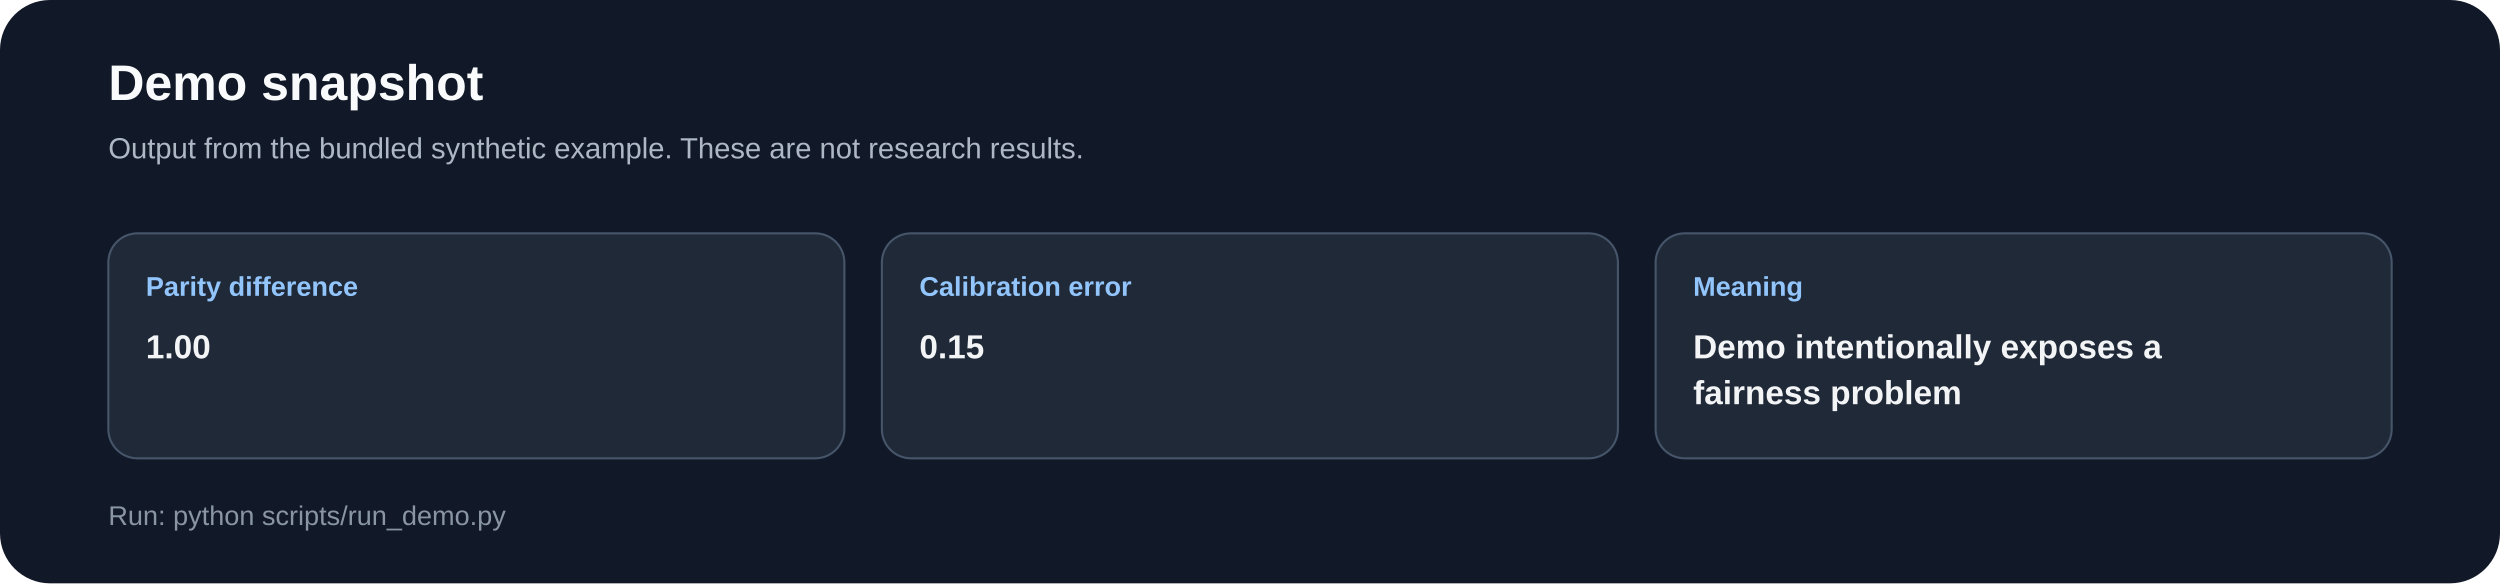
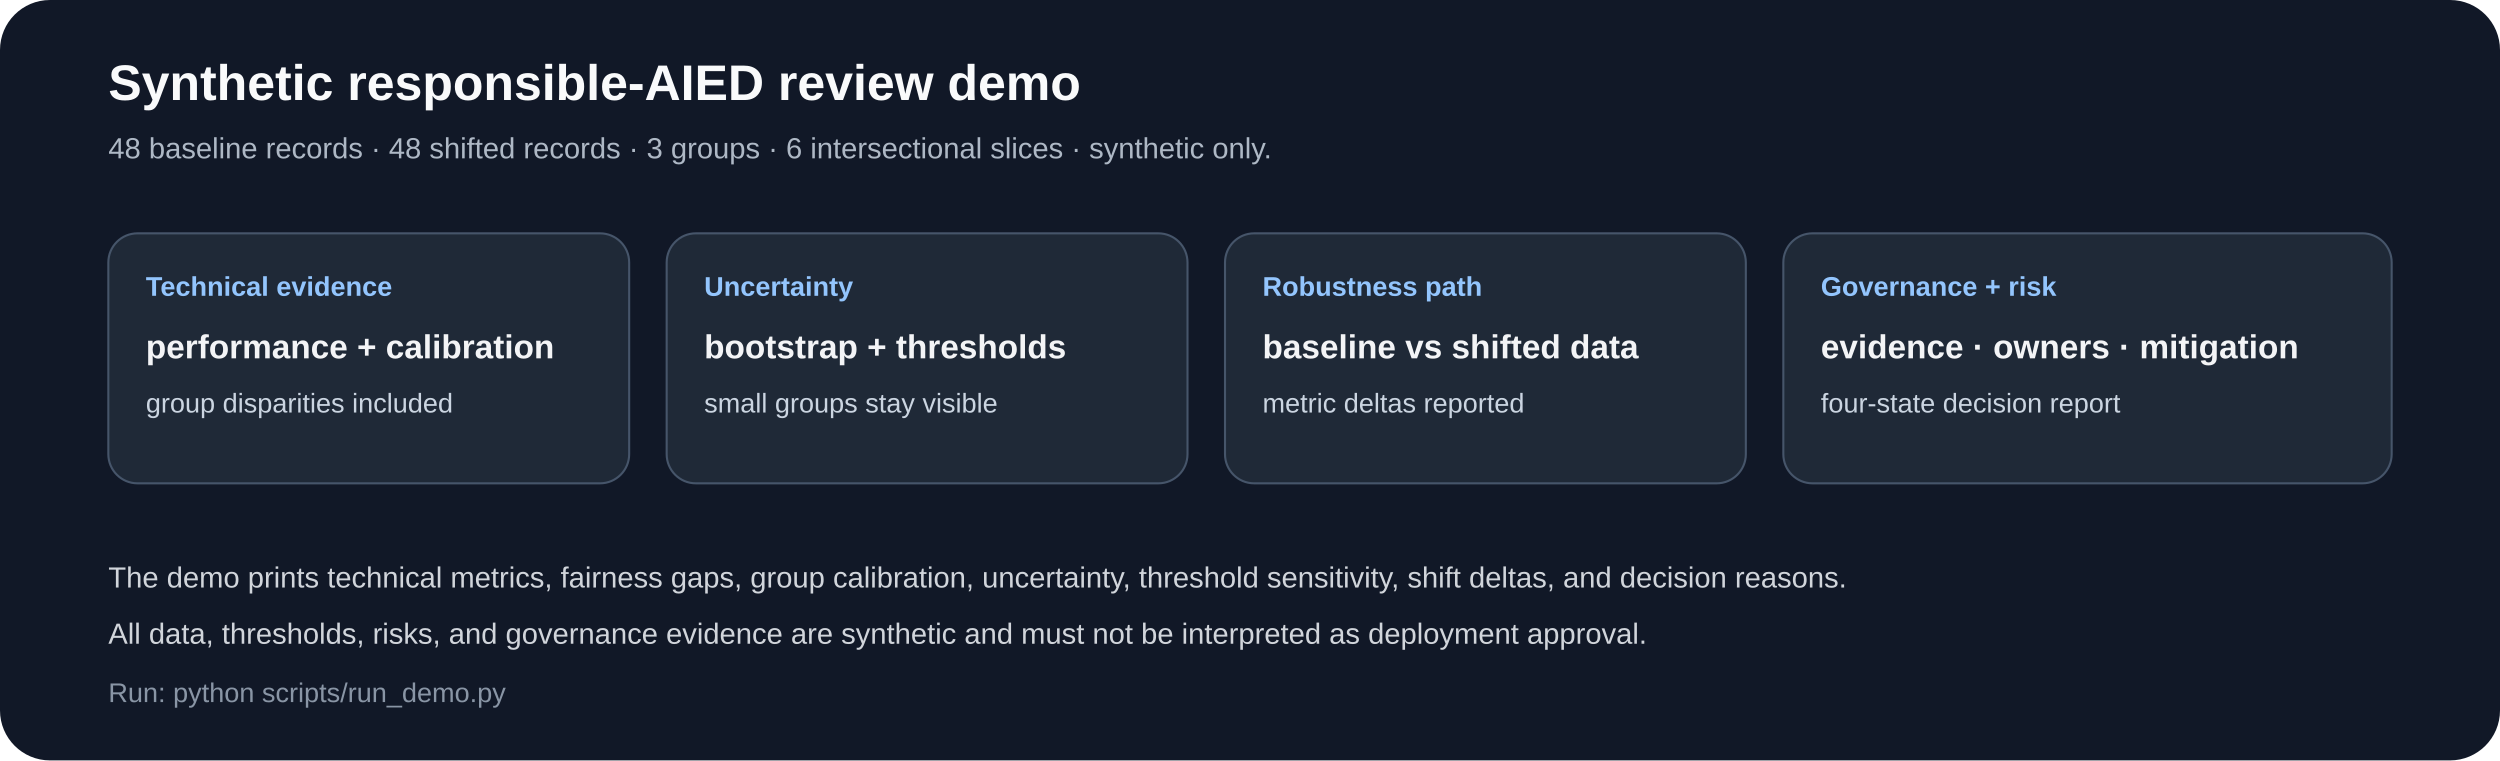
- <svg xmlns="http://www.w3.org/2000/svg" width="1200" height="280" viewBox="0 0 1200 280" role="img" aria-labelledby="title desc">
-   <rect width="1200" height="280" rx="24" fill="#111827" />
-   <text x="52" y="48" font-family="Arial, Helvetica, sans-serif" font-size="24" font-weight="700" fill="#f9fafb">Demo snapshot</text>
-   <text x="52" y="76" font-family="Arial, Helvetica, sans-serif" font-size="14" fill="#aeb8c5">Output from the bundled synthetic example. These are not research results.</text>
-   <rect x="52.0" y="112" width="353.3" height="108" rx="14" fill="#1f2937" stroke="#46556a" />
-   <text x="70.0" y="142" font-family="Arial, Helvetica, sans-serif" font-size="13" font-weight="600" fill="#93c5fd">Parity difference</text>
-   <text x="70.0" y="172" font-family="Arial, Helvetica, sans-serif" font-size="16" font-weight="600" fill="#f3f4f6">1.00</text>
-   <rect x="423.3" y="112" width="353.3" height="108" rx="14" fill="#1f2937" stroke="#46556a" />
-   <text x="441.3" y="142" font-family="Arial, Helvetica, sans-serif" font-size="13" font-weight="600" fill="#93c5fd">Calibration error</text>
-   <text x="441.3" y="172" font-family="Arial, Helvetica, sans-serif" font-size="16" font-weight="600" fill="#f3f4f6">0.15</text>
-   <rect x="794.7" y="112" width="353.3" height="108" rx="14" fill="#1f2937" stroke="#46556a" />
-   <text x="812.7" y="142" font-family="Arial, Helvetica, sans-serif" font-size="13" font-weight="600" fill="#93c5fd">Meaning</text>
-   <text x="812.7" y="172" font-family="Arial, Helvetica, sans-serif" font-size="16" font-weight="600" fill="#f3f4f6">Demo intentionally exposes a</text>
-   <text x="812.7" y="194" font-family="Arial, Helvetica, sans-serif" font-size="16" font-weight="600" fill="#f3f4f6">fairness problem</text>
-   <text x="52" y="252" font-family="Arial, Helvetica, sans-serif" font-size="13" fill="#8995a5">Run: python scripts/run_demo.py</text>
+ <svg xmlns="http://www.w3.org/2000/svg" width="1200" height="365" viewBox="0 0 1200 365" role="img" aria-labelledby="title desc">
+   <rect width="1200" height="365" rx="24" fill="#111827" />
+   <text x="52" y="48" font-family="Arial,Helvetica,sans-serif" font-size="24" font-weight="700" fill="#f9fafb">Synthetic responsible-AIED review demo</text>
+   <text x="52" y="76" font-family="Arial,Helvetica,sans-serif" font-size="14" fill="#aeb8c5">48 baseline records · 48 shifted records · 3 groups · 6 intersectional slices · synthetic only.</text>
+   <rect x="52" y="112" width="250" height="120" rx="14" fill="#1f2937" stroke="#46556a" />
+   <text x="70" y="142" font-family="Arial" font-size="13" font-weight="600" fill="#93c5fd">Technical evidence</text>
+   <text x="70" y="172" font-family="Arial" font-size="16" font-weight="600" fill="#f3f4f6">performance + calibration</text>
+   <text x="70" y="198" font-family="Arial" font-size="13" fill="#cbd5e1">group disparities included</text>
+   <rect x="320" y="112" width="250" height="120" rx="14" fill="#1f2937" stroke="#46556a" />
+   <text x="338" y="142" font-family="Arial" font-size="13" font-weight="600" fill="#93c5fd">Uncertainty</text>
+   <text x="338" y="172" font-family="Arial" font-size="16" font-weight="600" fill="#f3f4f6">bootstrap + thresholds</text>
+   <text x="338" y="198" font-family="Arial" font-size="13" fill="#cbd5e1">small groups stay visible</text>
+   <rect x="588" y="112" width="250" height="120" rx="14" fill="#1f2937" stroke="#46556a" />
+   <text x="606" y="142" font-family="Arial" font-size="13" font-weight="600" fill="#93c5fd">Robustness path</text>
+   <text x="606" y="172" font-family="Arial" font-size="16" font-weight="600" fill="#f3f4f6">baseline vs shifted data</text>
+   <text x="606" y="198" font-family="Arial" font-size="13" fill="#cbd5e1">metric deltas reported</text>
+   <rect x="856" y="112" width="292" height="120" rx="14" fill="#1f2937" stroke="#46556a" />
+   <text x="874" y="142" font-family="Arial" font-size="13" font-weight="600" fill="#93c5fd">Governance + risk</text>
+   <text x="874" y="172" font-family="Arial" font-size="16" font-weight="600" fill="#f3f4f6">evidence · owners · mitigation</text>
+   <text x="874" y="198" font-family="Arial" font-size="13" fill="#cbd5e1">four-state decision report</text>
+   <text x="52" y="282" font-family="Arial" font-size="14" fill="#d1d5db">The demo prints technical metrics, fairness gaps, group calibration, uncertainty, threshold sensitivity, shift deltas, and decision reasons.</text>
+   <text x="52" y="309" font-family="Arial" font-size="14" fill="#d1d5db">All data, thresholds, risks, and governance evidence are synthetic and must not be interpreted as deployment approval.</text>
+   <text x="52" y="337" font-family="Arial" font-size="13" fill="#8995a5">Run: python scripts/run_demo.py</text>
</svg>
